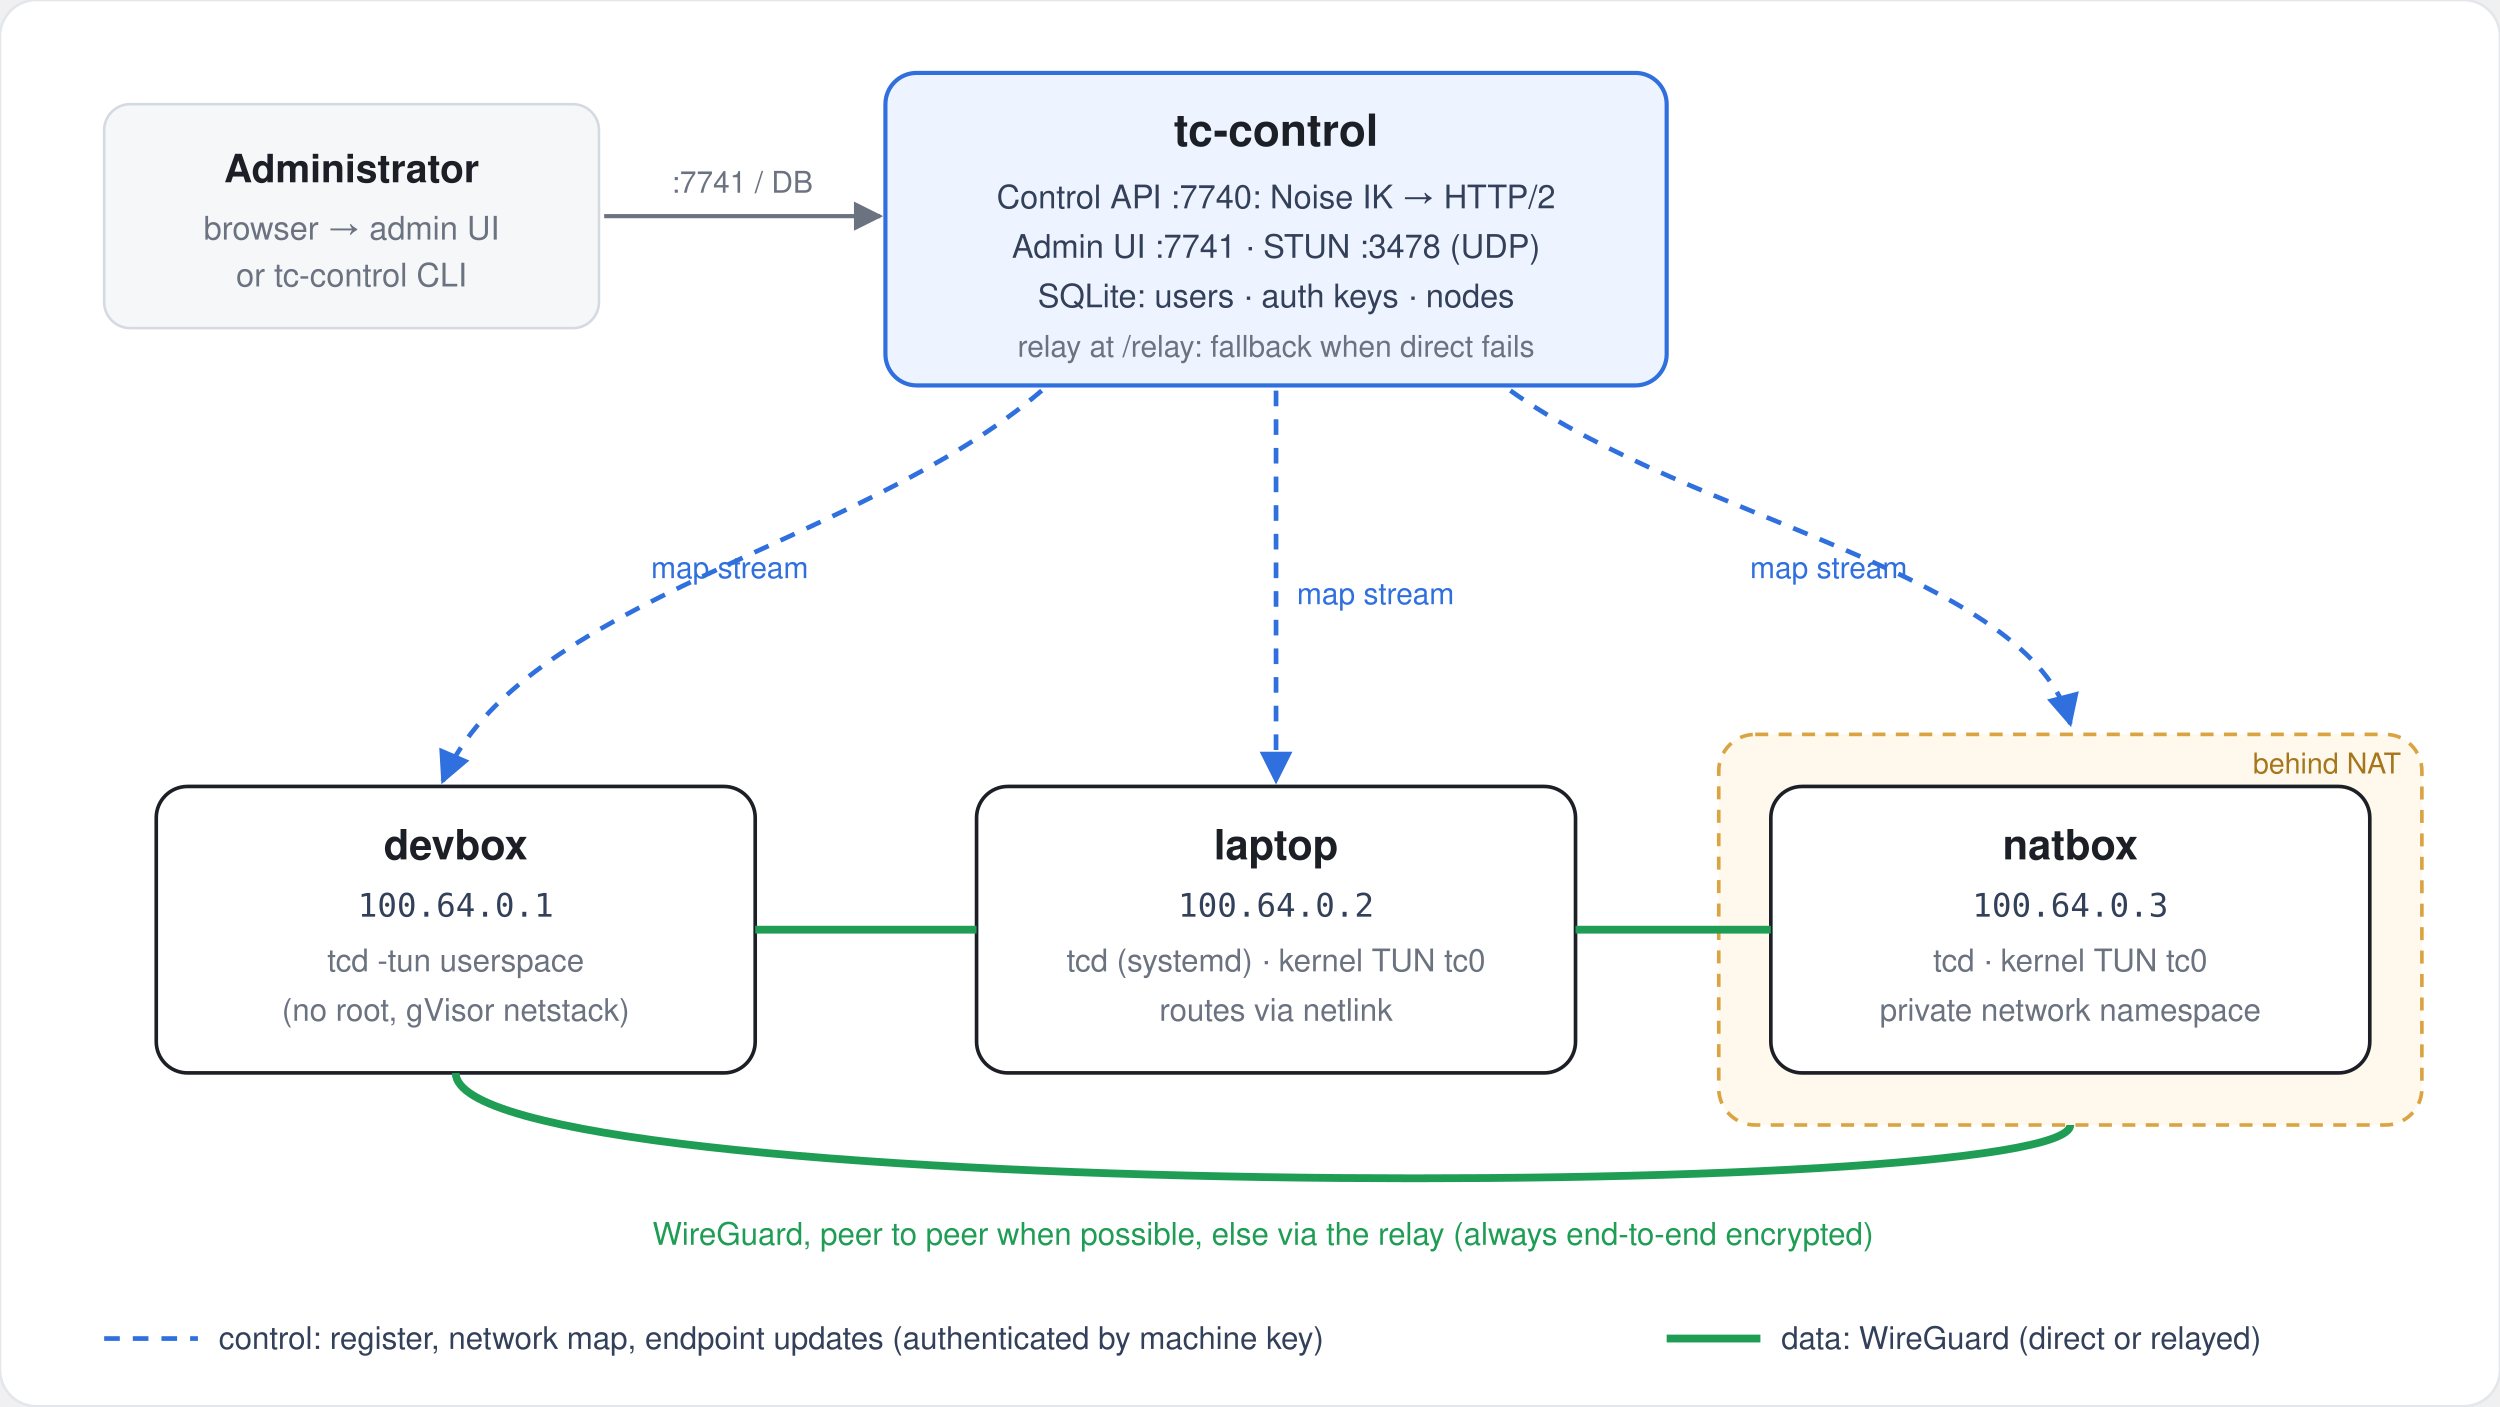
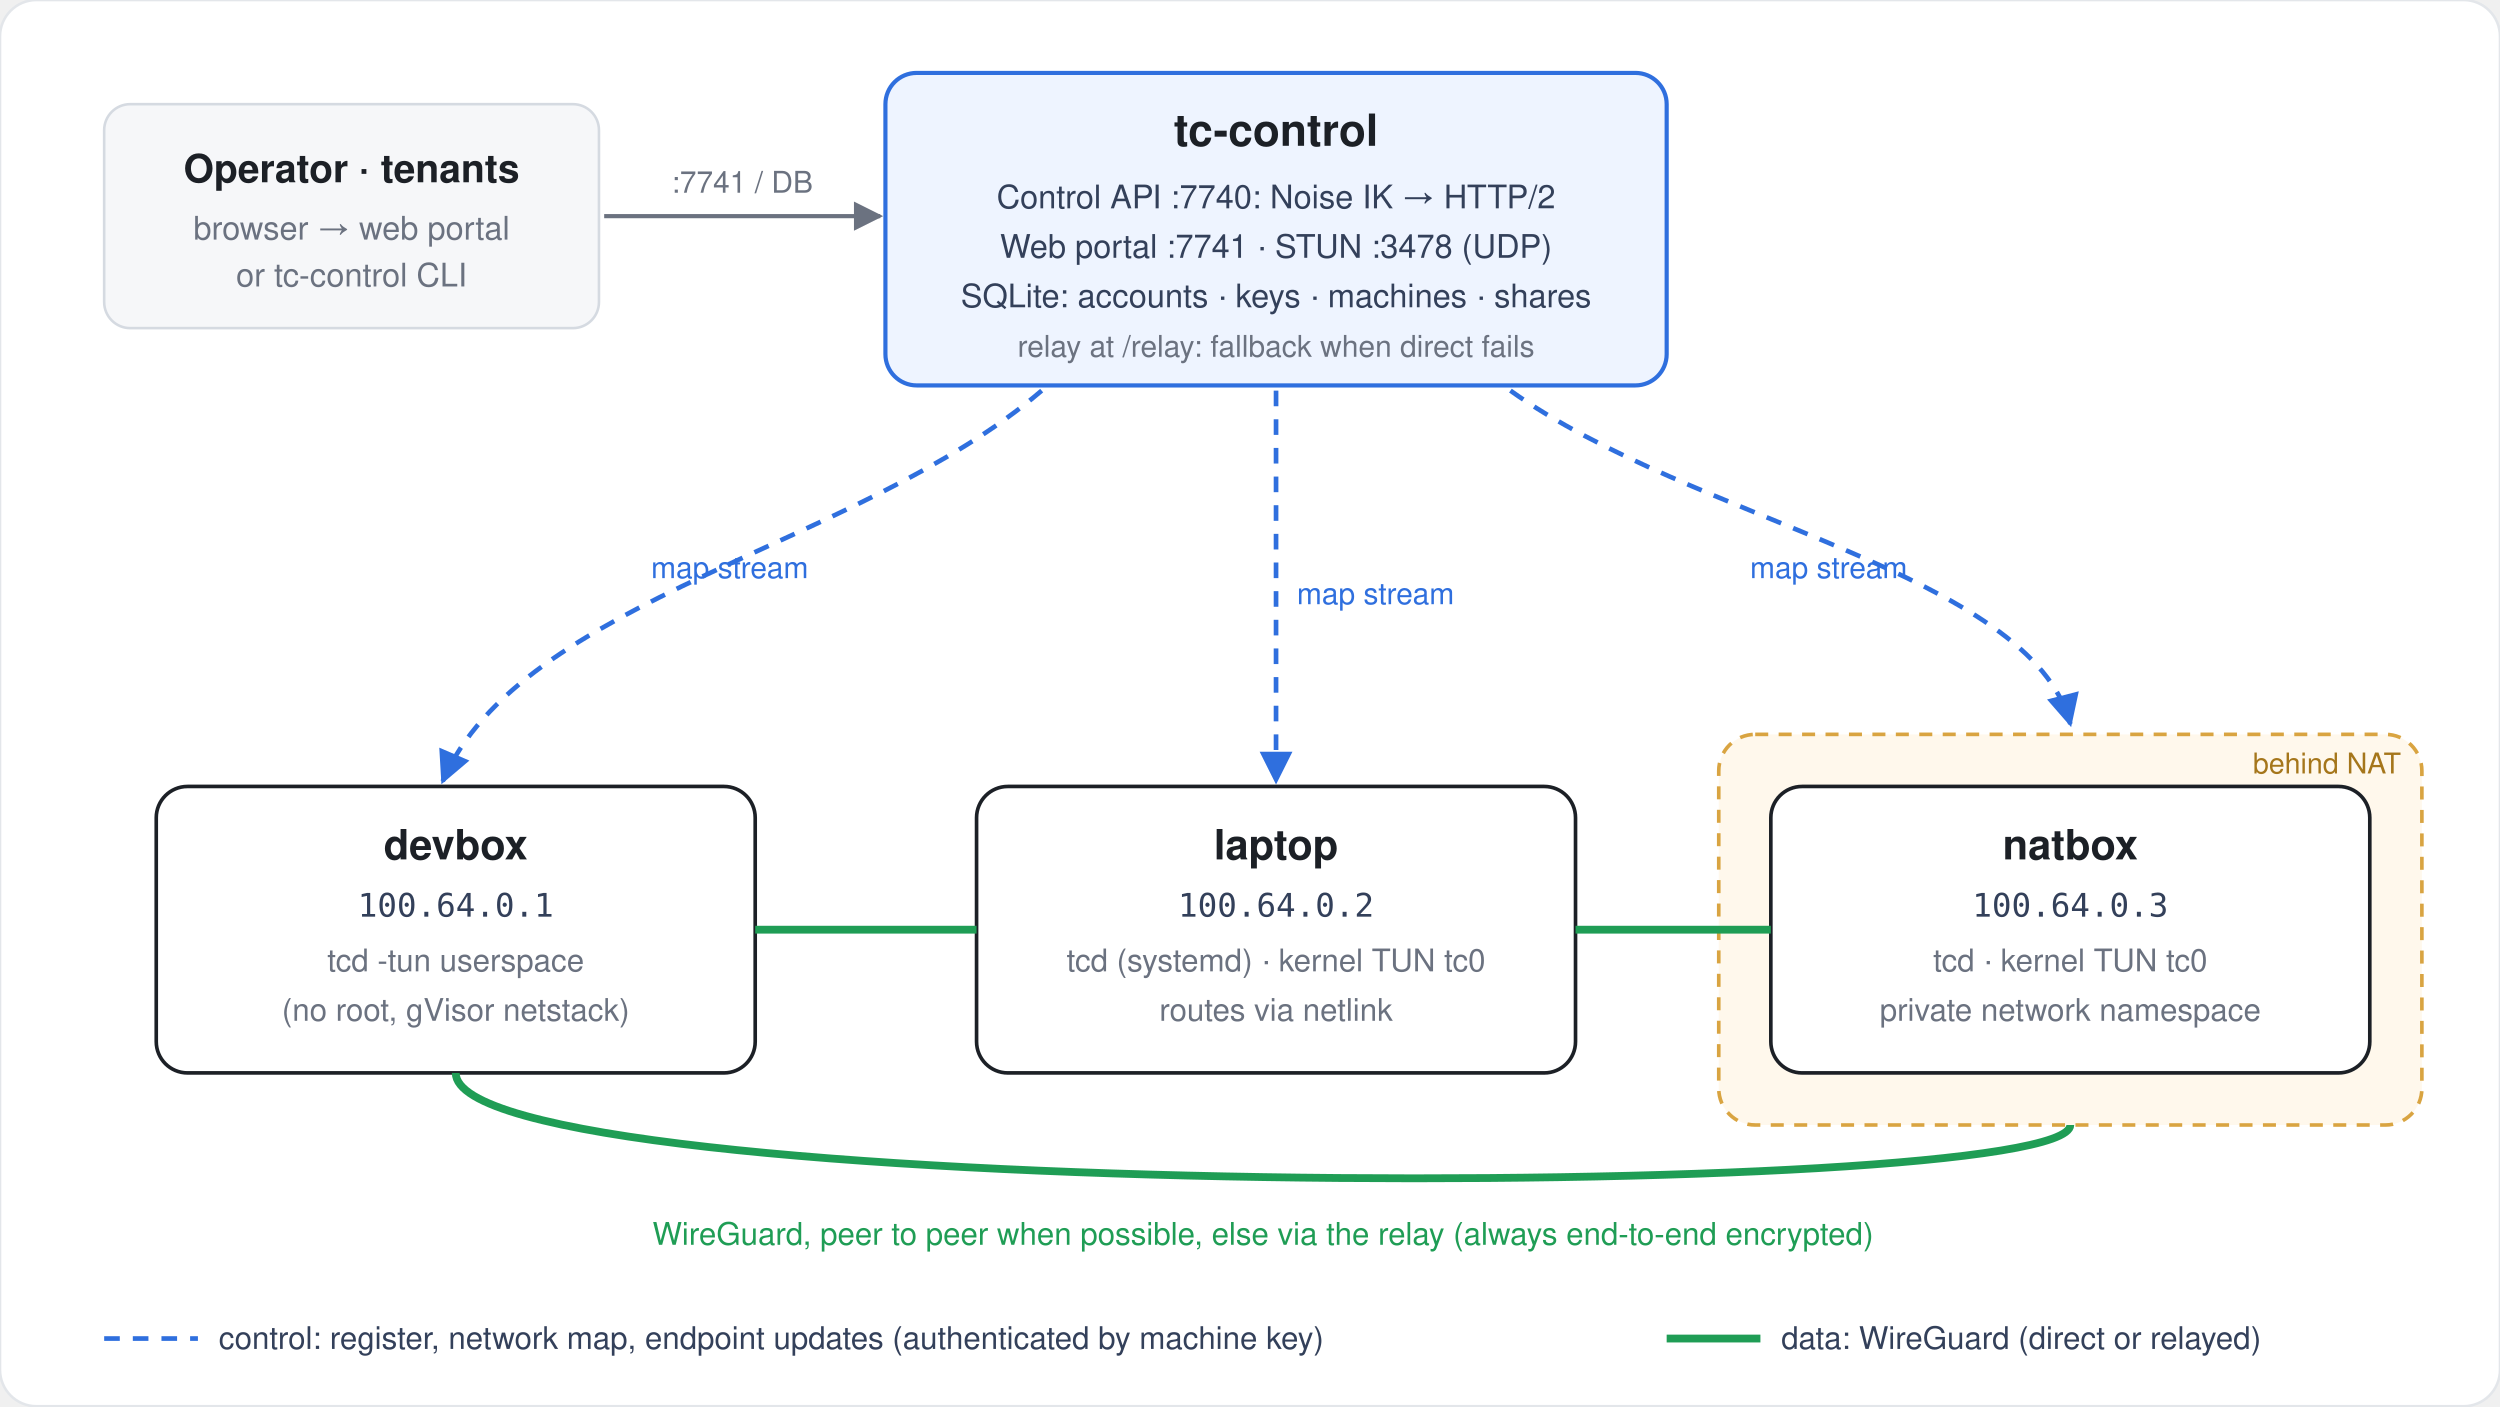
<svg xmlns="http://www.w3.org/2000/svg" viewBox="0 0 960 540" width="960" height="540" font-family="system-ui, -apple-system, 'Segoe UI', Helvetica, Arial, sans-serif">
  <defs>
    <marker id="arrow" viewBox="0 0 10 10" refX="9" refY="5" markerWidth="7" markerHeight="7" orient="auto-start-reverse">
      <path d="M0,0 L10,5 L0,10 z" fill="#2f6fde" />
    </marker>
    <marker id="arrowg" viewBox="0 0 10 10" refX="9" refY="5" markerWidth="7" markerHeight="7" orient="auto-start-reverse">
      <path d="M0,0 L10,5 L0,10 z" fill="#6b7280" />
    </marker>
  </defs>
  <rect width="960" height="540" rx="14" fill="#ffffff" stroke="#e3e6ea" />
  <rect x="40" y="40" width="190" height="86" rx="10" fill="#f6f7f9" stroke="#d5dae1" />
-   <text x="135" y="70" text-anchor="middle" font-size="15" font-weight="600" fill="#1c2026">Administrator</text>
-   <text x="135" y="92" text-anchor="middle" font-size="12.5" fill="#6b7280">browser → admin UI</text>
+   <text x="135" y="70" text-anchor="middle" font-size="15" font-weight="600" fill="#1c2026">Operator · tenants</text>
+   <text x="135" y="92" text-anchor="middle" font-size="12.5" fill="#6b7280">browser → web portal</text>
  <text x="135" y="110" text-anchor="middle" font-size="12.5" fill="#6b7280">or tc-control CLI</text>
  <line x1="232" y1="83" x2="338" y2="83" stroke="#6b7280" stroke-width="1.6" marker-end="url(#arrowg)" />
  <text x="285" y="74" text-anchor="middle" font-size="11.5" fill="#6b7280">:7741 / DB</text>
  <rect x="340" y="28" width="300" height="120" rx="12" fill="#eef4ff" stroke="#2f6fde" stroke-width="1.6" />
  <text x="490" y="56" text-anchor="middle" font-size="17" font-weight="700" fill="#1c2026">tc-control</text>
  <text x="490" y="80" text-anchor="middle" font-size="12.5" fill="#33405a">Control API :7740: Noise IK → HTTP/2</text>
-   <text x="490" y="99" text-anchor="middle" font-size="12.5" fill="#33405a">Admin UI :7741 · STUN :3478 (UDP)</text>
-   <text x="490" y="118" text-anchor="middle" font-size="12.5" fill="#33405a">SQLite: users · auth keys · nodes</text>
+   <text x="490" y="99" text-anchor="middle" font-size="12.5" fill="#33405a">Web portal :7741 · STUN :3478 (UDP)</text>
+   <text x="490" y="118" text-anchor="middle" font-size="12.5" fill="#33405a">SQLite: accounts · keys · machines · shares</text>
  <text x="490" y="137" text-anchor="middle" font-size="11.5" fill="#6b7280">relay at /relay: fallback when direct fails</text>
  <path d="M400,150 C330,210 200,230 170,300" fill="none" stroke="#2f6fde" stroke-width="1.8" stroke-dasharray="6 5" marker-end="url(#arrow)" />
  <path d="M490,150 L490,300" fill="none" stroke="#2f6fde" stroke-width="1.8" stroke-dasharray="6 5" marker-end="url(#arrow)" />
  <path d="M580,150 C650,200 780,220 795,278" fill="none" stroke="#2f6fde" stroke-width="1.8" stroke-dasharray="6 5" marker-end="url(#arrow)" />
  <text x="250" y="222" font-size="11.5" fill="#2f6fde">map stream</text>
  <text x="498" y="232" font-size="11.5" fill="#2f6fde">map stream</text>
  <text x="672" y="222" font-size="11.5" fill="#2f6fde">map stream</text>
  <rect x="60" y="302" width="230" height="110" rx="12" fill="#ffffff" stroke="#1c2026" stroke-width="1.4" />
  <text x="175" y="330" text-anchor="middle" font-size="16" font-weight="700" fill="#1c2026">devbox</text>
  <text x="175" y="352" text-anchor="middle" font-size="12.5" fill="#33405a" font-family="ui-monospace, 'DejaVu Sans Mono', monospace">100.64.0.1</text>
  <text x="175" y="373" text-anchor="middle" font-size="12" fill="#6b7280">tcd -tun userspace</text>
  <text x="175" y="392" text-anchor="middle" font-size="12" fill="#6b7280">(no root, gVisor netstack)</text>
  <rect x="375" y="302" width="230" height="110" rx="12" fill="#ffffff" stroke="#1c2026" stroke-width="1.4" />
  <text x="490" y="330" text-anchor="middle" font-size="16" font-weight="700" fill="#1c2026">laptop</text>
  <text x="490" y="352" text-anchor="middle" font-size="12.5" fill="#33405a" font-family="ui-monospace, 'DejaVu Sans Mono', monospace">100.64.0.2</text>
  <text x="490" y="373" text-anchor="middle" font-size="12" fill="#6b7280">tcd (systemd) · kernel TUN tc0</text>
  <text x="490" y="392" text-anchor="middle" font-size="12" fill="#6b7280">routes via netlink</text>
  <rect x="660" y="282" width="270" height="150" rx="14" fill="#fff8ec" stroke="#d9a441" stroke-width="1.4" stroke-dasharray="5 4" />
  <text x="922" y="297" text-anchor="end" font-size="11" fill="#a5761b">behind NAT</text>
  <rect x="680" y="302" width="230" height="110" rx="12" fill="#ffffff" stroke="#1c2026" stroke-width="1.4" />
  <text x="795" y="330" text-anchor="middle" font-size="16" font-weight="700" fill="#1c2026">natbox</text>
  <text x="795" y="352" text-anchor="middle" font-size="12.5" fill="#33405a" font-family="ui-monospace, 'DejaVu Sans Mono', monospace">100.64.0.3</text>
  <text x="795" y="373" text-anchor="middle" font-size="12" fill="#6b7280">tcd · kernel TUN tc0</text>
  <text x="795" y="392" text-anchor="middle" font-size="12" fill="#6b7280">private network namespace</text>
  <line x1="290" y1="357" x2="375" y2="357" stroke="#1f9d55" stroke-width="3" />
  <line x1="605" y1="357" x2="680" y2="357" stroke="#1f9d55" stroke-width="3" />
  <path d="M175,412 C175,462 795,462 795,432" fill="none" stroke="#1f9d55" stroke-width="3" />
  <text x="485" y="478" text-anchor="middle" font-size="12" fill="#1f9d55">WireGuard, peer to peer when possible, else via the relay (always end-to-end encrypted)</text>
  <line x1="40" y1="514" x2="76" y2="514" stroke="#2f6fde" stroke-width="1.8" stroke-dasharray="6 5" />
  <text x="84" y="518" font-size="12" fill="#33405a">control: register, network map, endpoint updates (authenticated by machine key)</text>
  <line x1="640" y1="514" x2="676" y2="514" stroke="#1f9d55" stroke-width="3" />
  <text x="684" y="518" font-size="12" fill="#33405a">data: WireGuard (direct or relayed)</text>
</svg>
